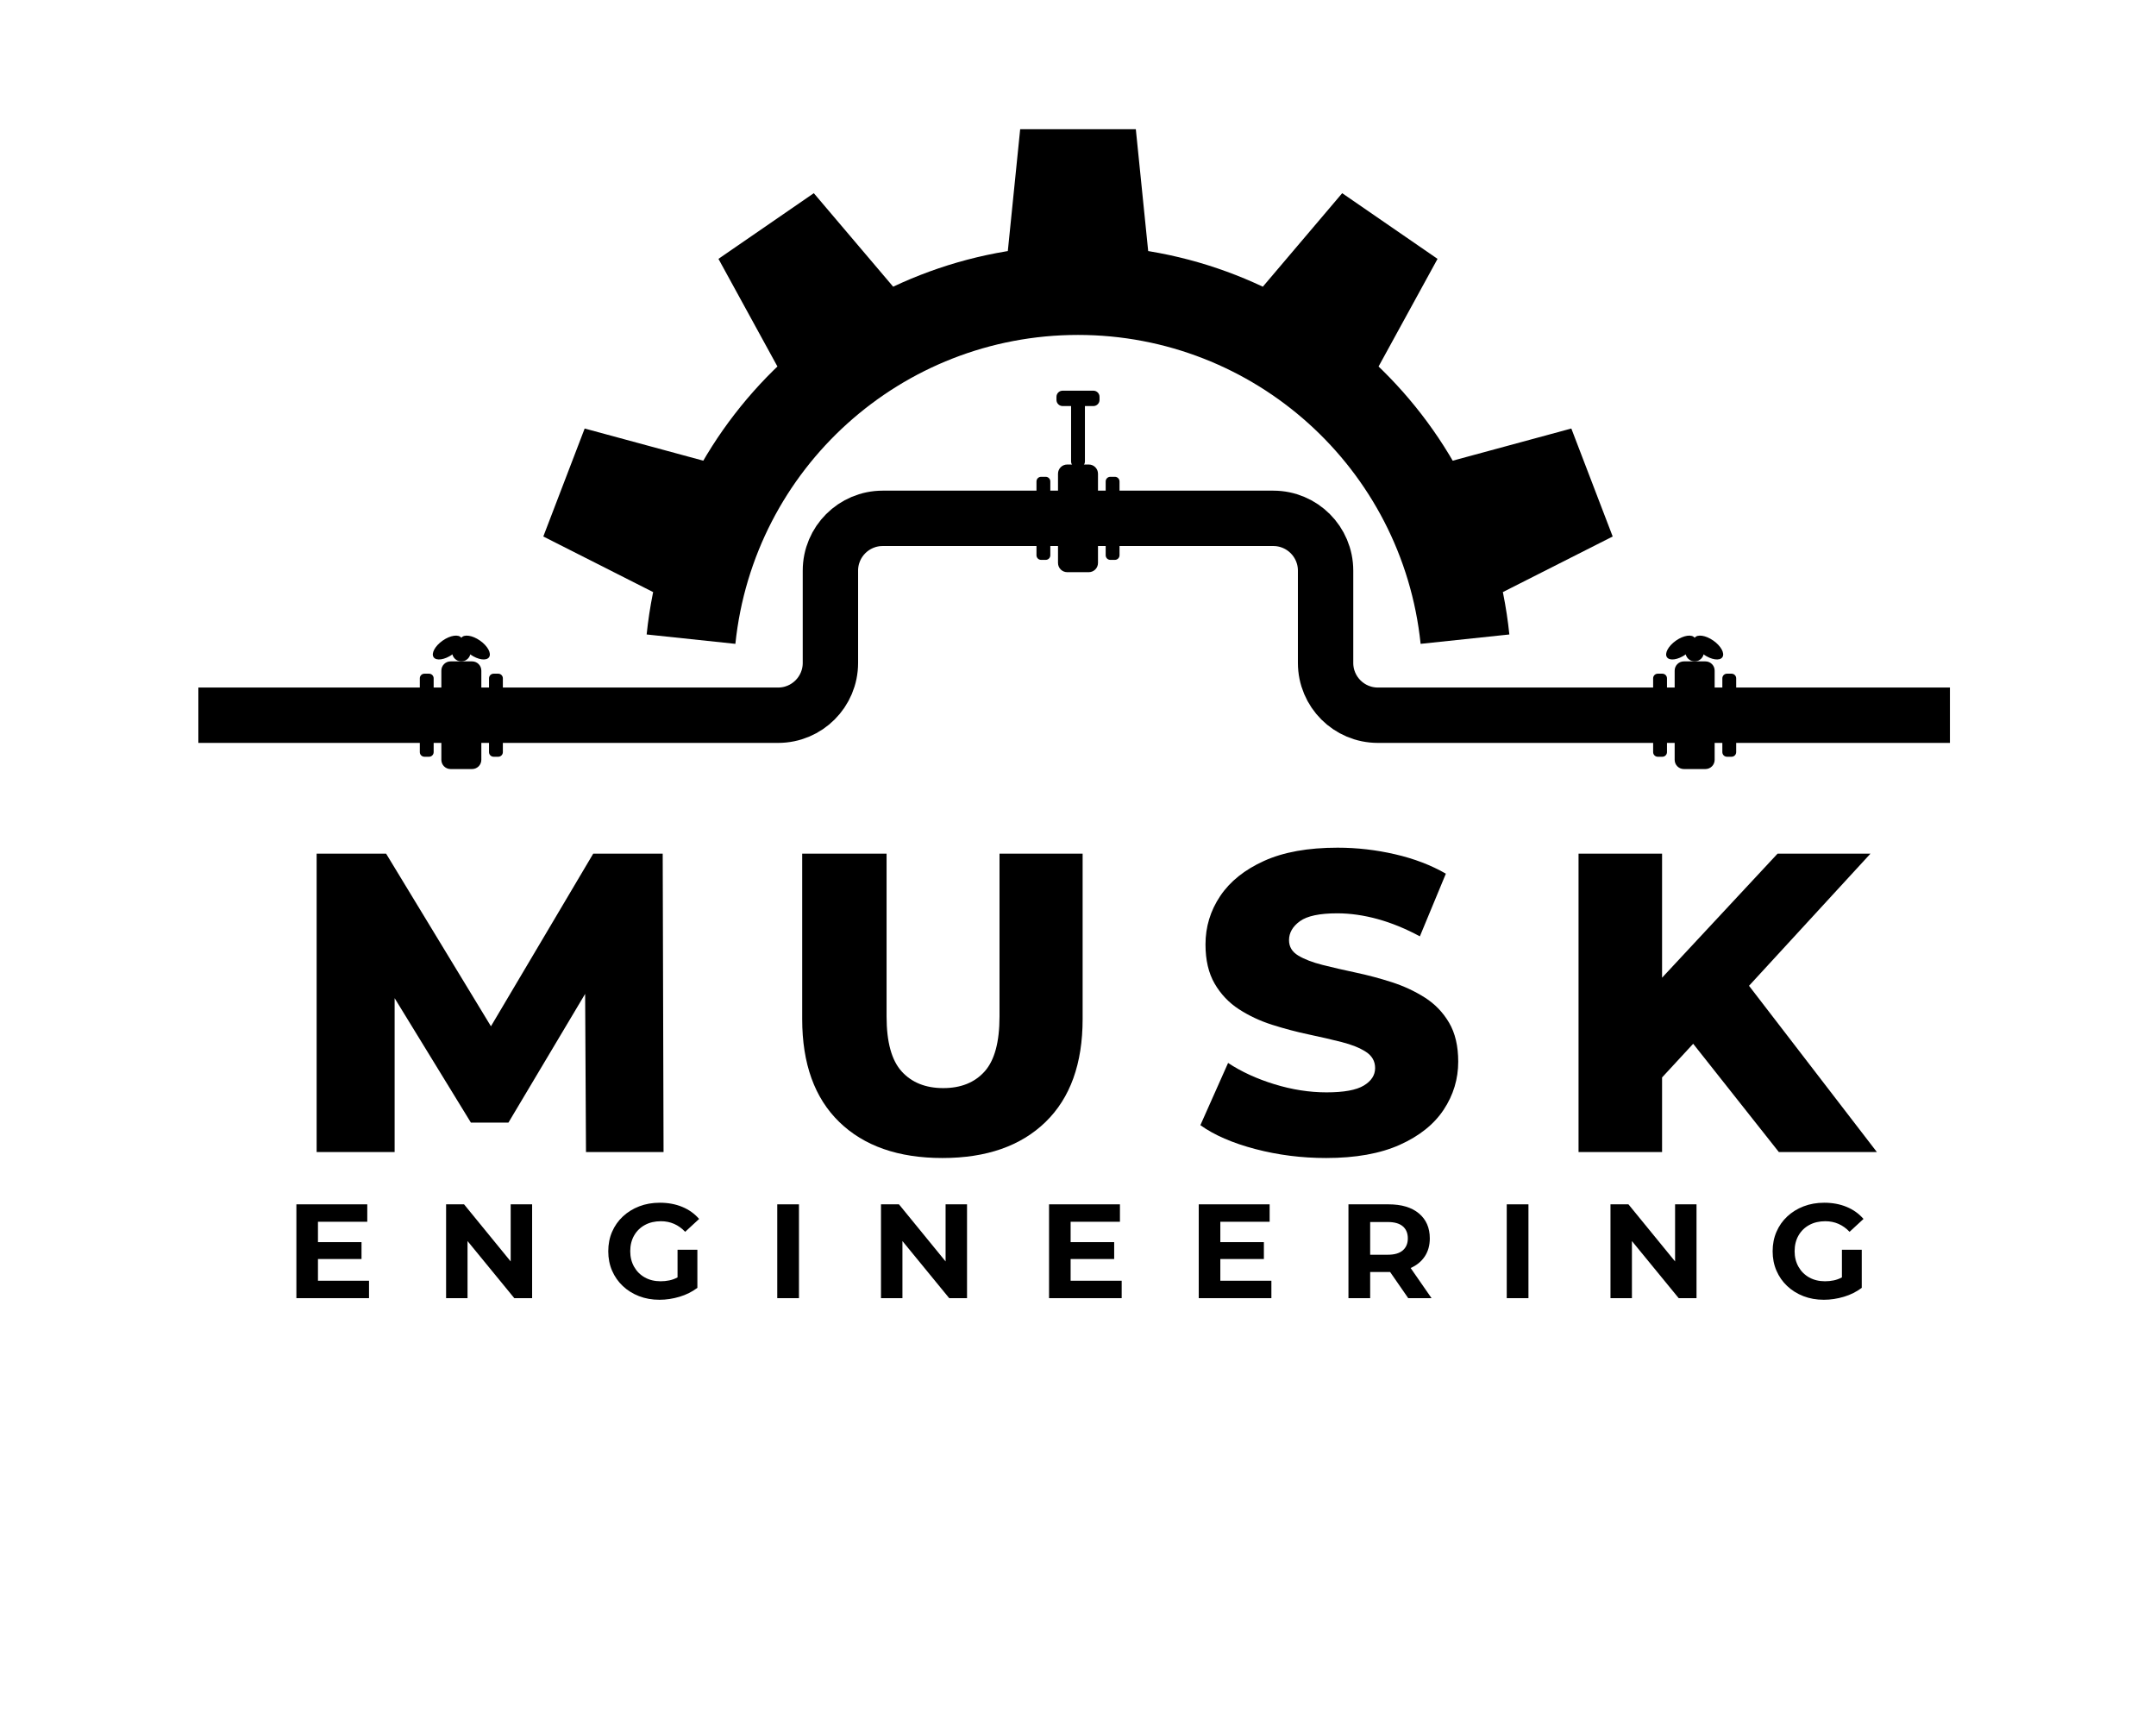
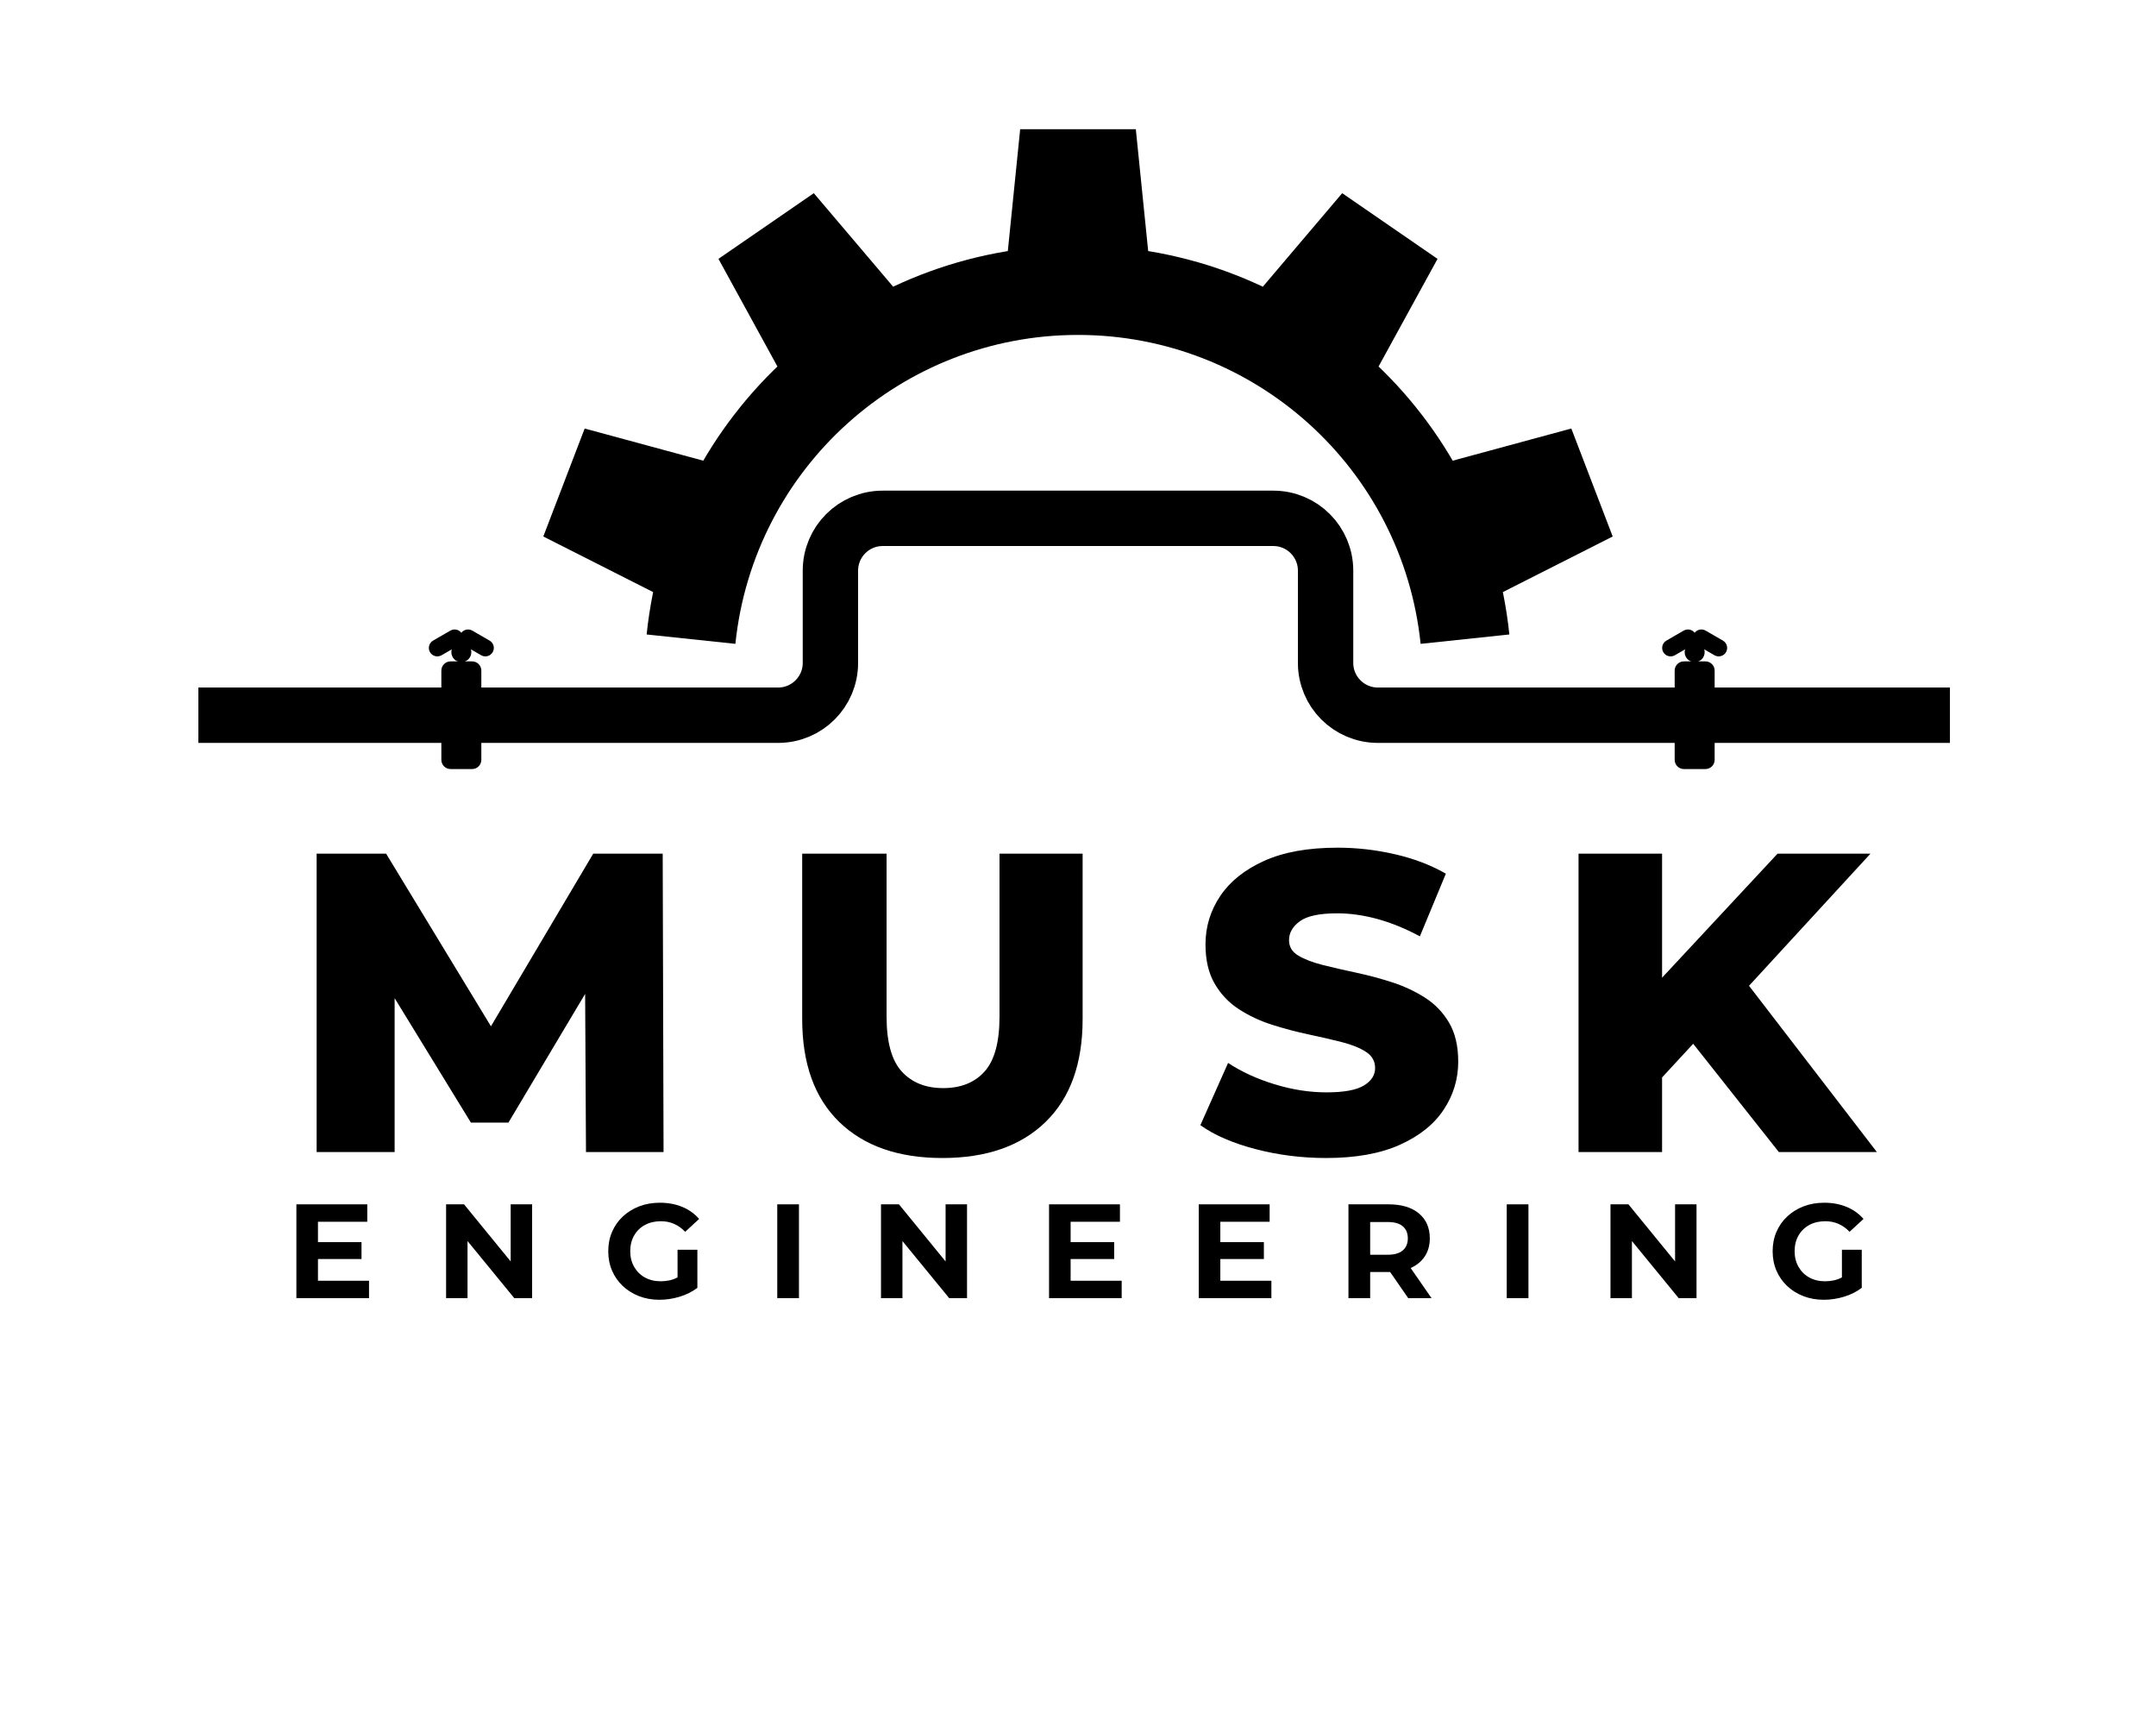
<svg xmlns="http://www.w3.org/2000/svg" viewBox="0 0 1402 1122" width="1402" height="1122">
  <path fill="#000000" d="M 420.5 412.5 A 282 282 0 0 1 981.5 412.5 L 923.8 418.6 A 224 224 0 0 0 478.2 418.6 Z M 427.6 386.4 L 353.3 348.8 L 380.2 278.6 L 460.6 300.4 Z M 507.2 241.3 L 467.2 168.3 L 529.2 125.6 L 583.1 189.1 Z M 655.0 166.8 L 663.4 84.0 L 738.6 84.0 L 747.0 166.8 Z M 818.9 189.1 L 872.8 125.6 L 934.8 168.3 L 894.8 241.3 Z M 941.4 300.4 L 1021.8 278.6 L 1048.7 348.8 L 974.4 386.4 Z" />
  <path d="M 129 465 L 506 465 A 34 34 0 0 0 540 431 L 540 371 A 34 34 0 0 1 574 337 L 828 337 A 34 34 0 0 1 862 371 L 862 431 A 34 34 0 0 0 896 465 L 1268 465" fill="none" stroke="#000000" stroke-width="36" />
-   <rect x="273.0" y="438.0" width="9.0" height="54.0" rx="3" fill="#000000" />
-   <rect x="318.0" y="438.0" width="9.0" height="54.0" rx="3" fill="#000000" />
  <rect x="287.0" y="430.0" width="26.0" height="70.0" rx="6" fill="#000000" />
-   <ellipse cx="291.0" cy="421.0" rx="11.0" ry="5.5" fill="#000000" transform="rotate(-35 291.0 421.0)" />
-   <ellipse cx="309.0" cy="421.0" rx="11.0" ry="5.5" fill="#000000" transform="rotate(35 309.0 421.0)" />
-   <circle cx="300.0" cy="424.0" r="6.0" fill="#000000" />
-   <rect x="1075.0" y="438.0" width="9.0" height="54.0" rx="3" fill="#000000" />
-   <rect x="1120.0" y="438.0" width="9.0" height="54.0" rx="3" fill="#000000" />
+   <rect x="278.0" y="412.5" width="24" height="11" rx="5.5" fill="#000000" transform="rotate(-30 290.0 418.0)" />
+   <rect x="298.0" y="412.5" width="24" height="11" rx="5.5" fill="#000000" transform="rotate(30 310.0 418.0)" />
+   <circle cx="300.0" cy="424.0" r="6.5" fill="#000000" />
  <rect x="1089.0" y="430.0" width="26.0" height="70.0" rx="6" fill="#000000" />
-   <ellipse cx="1093.0" cy="421.0" rx="11.0" ry="5.5" fill="#000000" transform="rotate(-35 1093.0 421.0)" />
-   <ellipse cx="1111.0" cy="421.0" rx="11.0" ry="5.5" fill="#000000" transform="rotate(35 1111.0 421.0)" />
-   <circle cx="1102.0" cy="424.0" r="6.0" fill="#000000" />
-   <rect x="674.0" y="310.0" width="9.0" height="54.0" rx="3" fill="#000000" />
-   <rect x="719.0" y="310.0" width="9.0" height="54.0" rx="3" fill="#000000" />
-   <rect x="688.0" y="302.0" width="26.0" height="70.0" rx="6" fill="#000000" />
-   <rect x="696.5" y="258.0" width="9.0" height="46.0" rx="4" fill="#000000" />
-   <rect x="687.0" y="254.0" width="28.0" height="10.0" rx="4" fill="#000000" />
+   <rect x="1080.0" y="412.5" width="24" height="11" rx="5.5" fill="#000000" transform="rotate(-30 1092.0 418.0)" />
+   <rect x="1100.0" y="412.5" width="24" height="11" rx="5.5" fill="#000000" transform="rotate(30 1112.0 418.0)" />
+   <circle cx="1102.0" cy="424.0" r="6.5" fill="#000000" />
  <g fill="#000000">
    <path transform="translate(186.50,749) scale(0.277143,-0.277143)" d="M70 0V700H233L479 295L719 700H882L884 0H702L700 371L520 69H432L253 361V0Z" />
    <path transform="translate(503.91,749) scale(0.277143,-0.277143)" d="M393 -14Q238 -14 151.0 70.5Q64 155 64 312V700H262V318Q262 228 297.5 189.0Q333 150 395 150Q457 150 492.0 189.0Q527 228 527 318V700H722V312Q722 155 635.0 70.5Q548 -14 393 -14Z" />
    <path transform="translate(774.76,749) scale(0.277143,-0.277143)" d="M316 -14Q230 -14 150.0 7.0Q70 28 21 63L86 209Q133 178 195.0 159.0Q257 140 317 140Q378 140 404.5 156.0Q431 172 431 197Q431 221 409.5 235.0Q388 249 352.5 258.0Q317 267 274.5 276.0Q232 285 189.5 298.5Q147 312 111.5 335.0Q76 358 54.5 395.0Q33 432 33 487Q33 549 67.5 600.5Q102 652 170.5 683.0Q239 714 343 714Q411 714 478.0 698.5Q545 683 597 653L536 506Q486 533 437.0 546.5Q388 560 342 560Q280 560 254.5 541.5Q229 523 229 497Q229 474 250.5 461.0Q272 448 307.5 439.0Q343 430 385.5 421.0Q428 412 470.0 398.5Q512 385 547.5 362.5Q583 340 604.5 303.5Q626 267 626 212Q626 151 592.0 99.5Q558 48 489.0 17.0Q420 -14 316 -14Z" />
    <path transform="translate(1007.09,749) scale(0.277143,-0.277143)" d="M70 0V700H266V409L537 700H755L470 390L770 0H540L339 254L266 175V0Z" />
  </g>
  <g fill="#000000">
    <path transform="translate(185.50,844) scale(0.087143,-0.087143)" d="M83 0V700H612V570H244V418H569V292H244V130H625V0Z" />
    <path transform="translate(282.85,844) scale(0.087143,-0.087143)" d="M83 0V700H217L565 274V700H725V0H592L243 426V0Z" />
    <path transform="translate(392.14,844) scale(0.087143,-0.087143)" d="M421 -12Q338 -12 268.5 15.0Q199 42 147.5 90.5Q96 139 67.5 205.0Q39 271 39 350Q39 429 67.5 495.0Q96 561 148.0 609.5Q200 658 270.0 685.0Q340 712 424 712Q516 712 591.0 681.0Q666 650 717 591L613 495Q538 574 432 574Q364 574 312.5 546.0Q261 518 232.0 467.5Q203 417 203 350Q203 285 232.0 234.0Q261 183 312.0 154.5Q363 126 430 126Q463 126 494.5 132.5Q526 139 556 155V361H704V77Q646 33 571.0 10.5Q496 -12 421 -12Z" />
    <path transform="translate(498.20,844) scale(0.087143,-0.087143)" d="M83 0V700H245V0Z" />
    <path transform="translate(565.66,844) scale(0.087143,-0.087143)" d="M83 0V700H217L565 274V700H725V0H592L243 426V0Z" />
    <path transform="translate(674.94,844) scale(0.087143,-0.087143)" d="M83 0V700H612V570H244V418H569V292H244V130H625V0Z" />
    <path transform="translate(772.29,844) scale(0.087143,-0.087143)" d="M83 0V700H612V570H244V418H569V292H244V130H625V0Z" />
    <path transform="translate(869.64,844) scale(0.087143,-0.087143)" d="M83 0V700H382Q528 700 609.0 632.0Q690 564 690 446Q690 368 652.5 311.5Q615 255 547 225L703 0H529L394 195Q390 195 386 195H245V0ZM245 324H377Q451 324 488.5 356.5Q526 389 526 446Q526 504 488.5 536.0Q451 568 377 568H245Z" />
    <path transform="translate(972.57,844) scale(0.087143,-0.087143)" d="M83 0V700H245V0Z" />
    <path transform="translate(1040.03,844) scale(0.087143,-0.087143)" d="M83 0V700H217L565 274V700H725V0H592L243 426V0Z" />
    <path transform="translate(1149.31,844) scale(0.087143,-0.087143)" d="M421 -12Q338 -12 268.5 15.0Q199 42 147.5 90.5Q96 139 67.5 205.0Q39 271 39 350Q39 429 67.5 495.0Q96 561 148.0 609.5Q200 658 270.0 685.0Q340 712 424 712Q516 712 591.0 681.0Q666 650 717 591L613 495Q538 574 432 574Q364 574 312.5 546.0Q261 518 232.0 467.5Q203 417 203 350Q203 285 232.0 234.0Q261 183 312.0 154.5Q363 126 430 126Q463 126 494.5 132.5Q526 139 556 155V361H704V77Q646 33 571.0 10.5Q496 -12 421 -12Z" />
  </g>
</svg>
